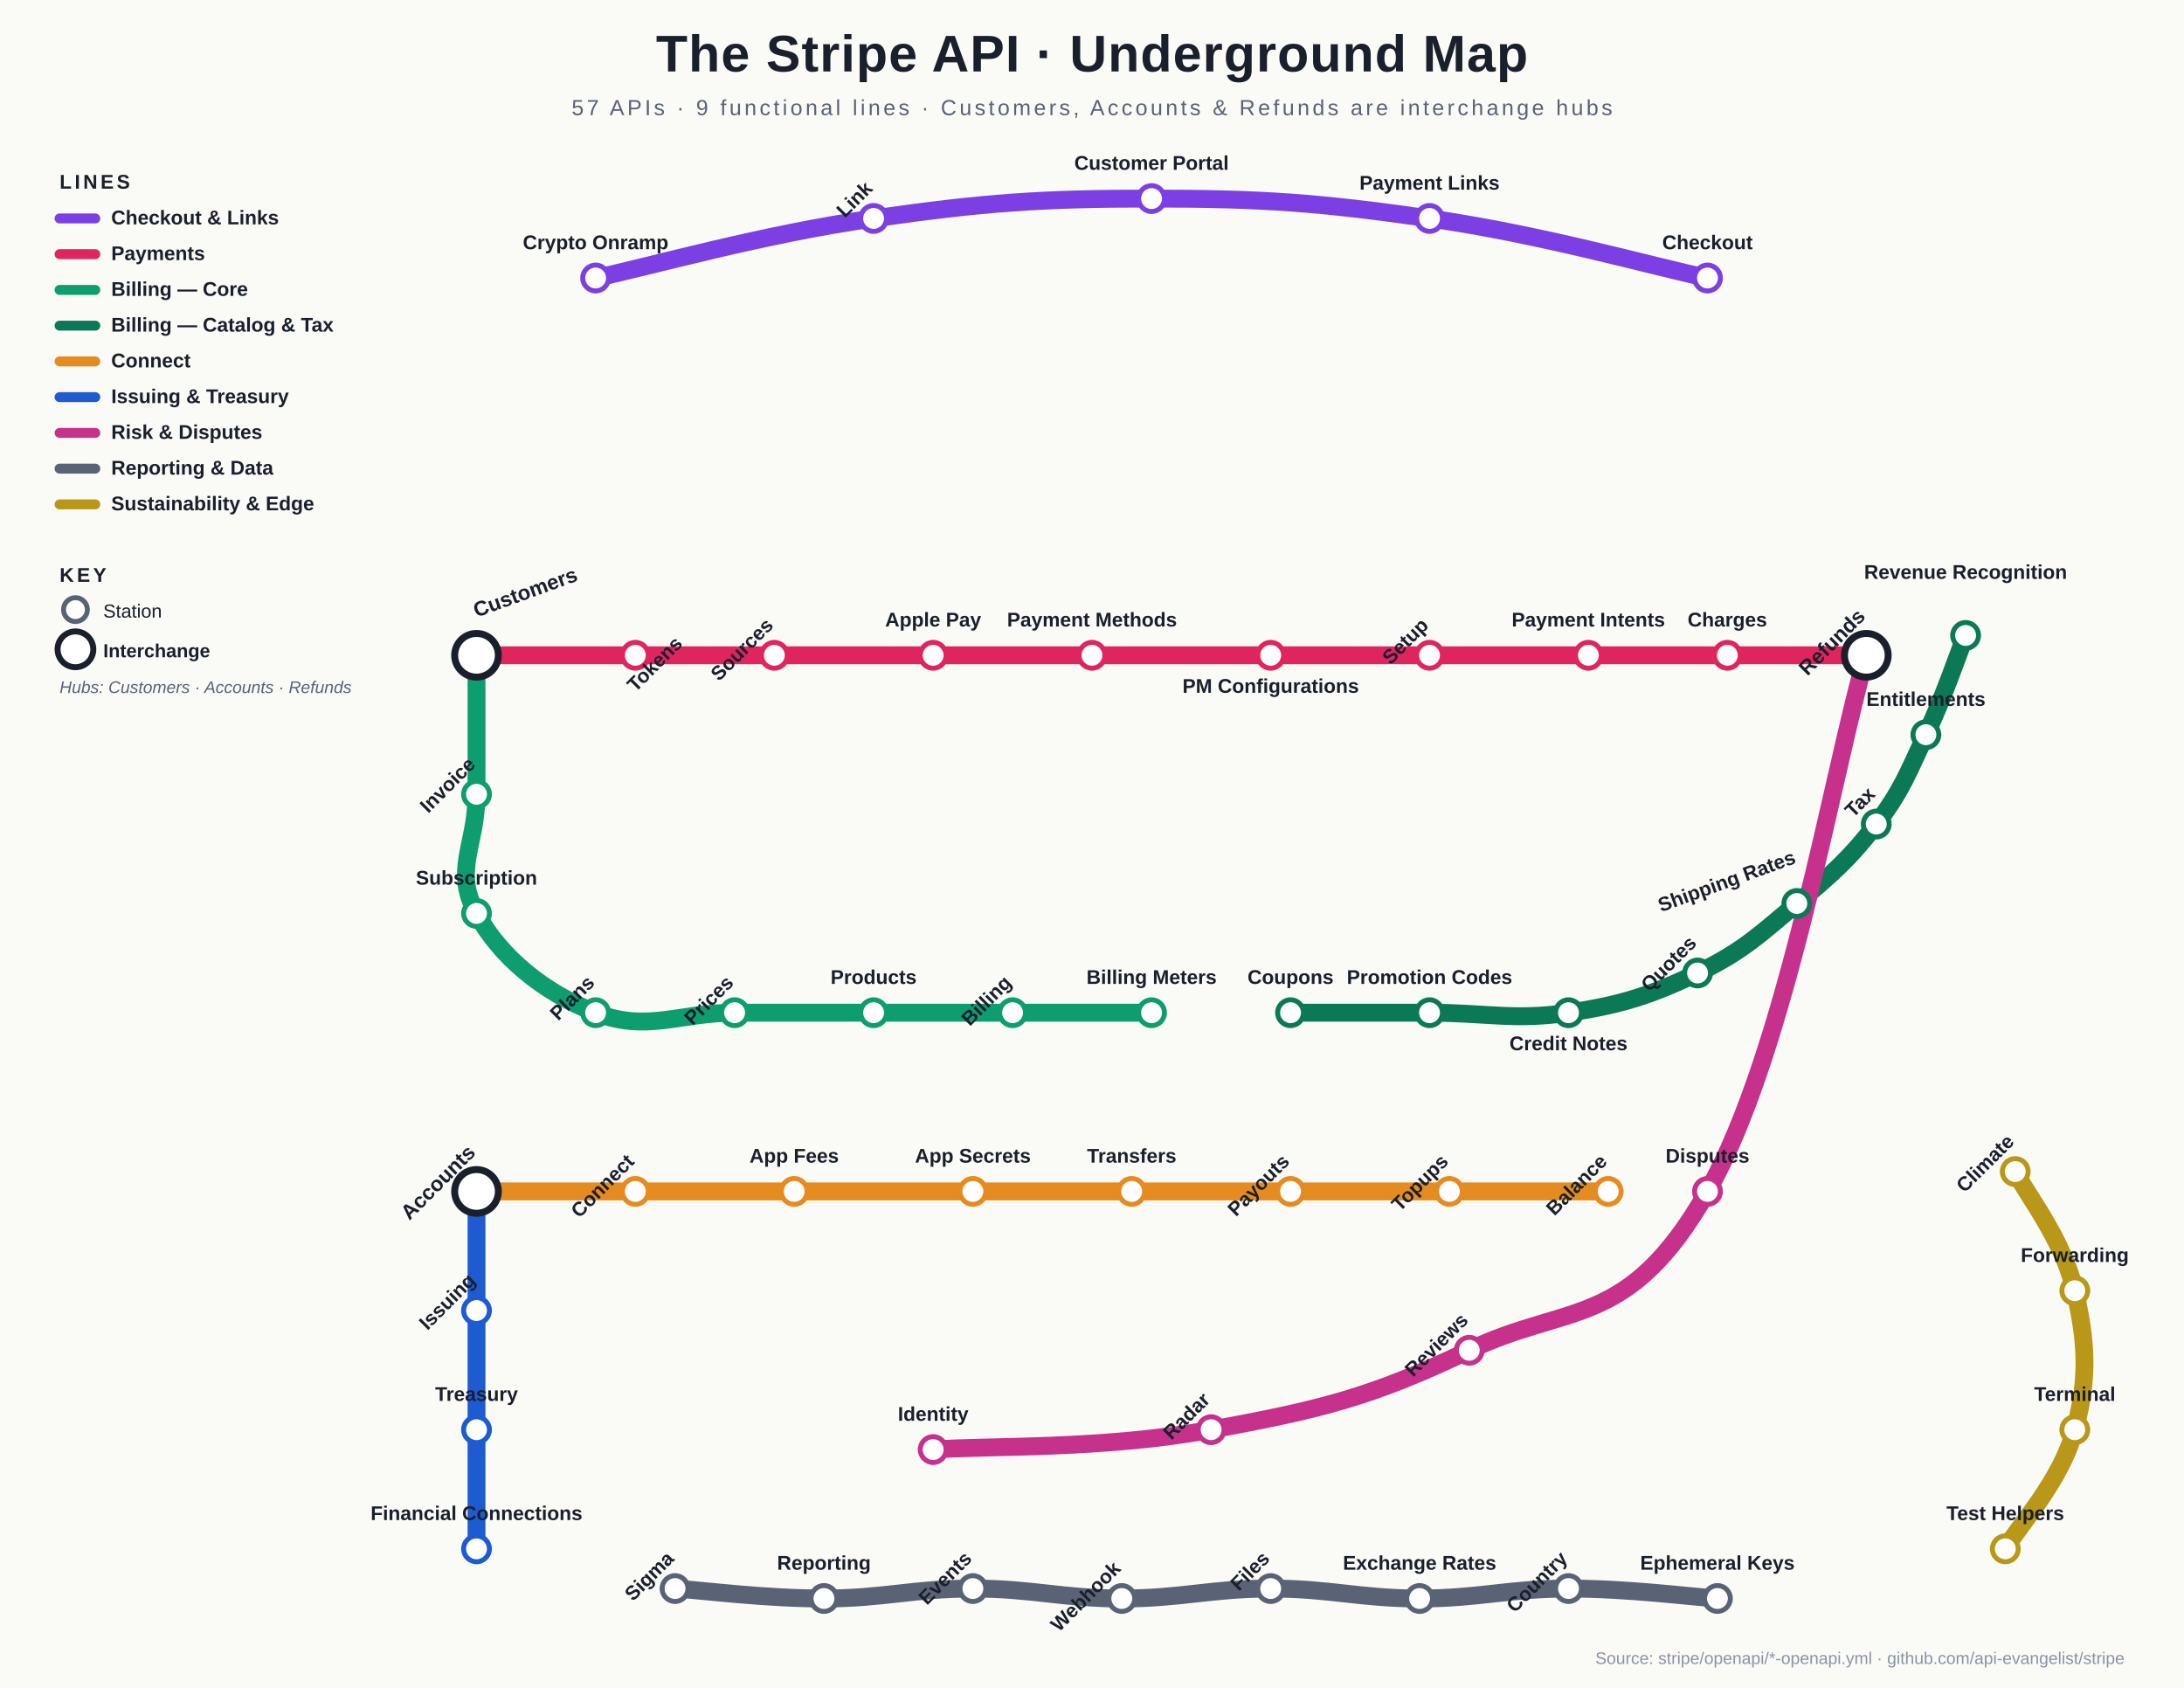
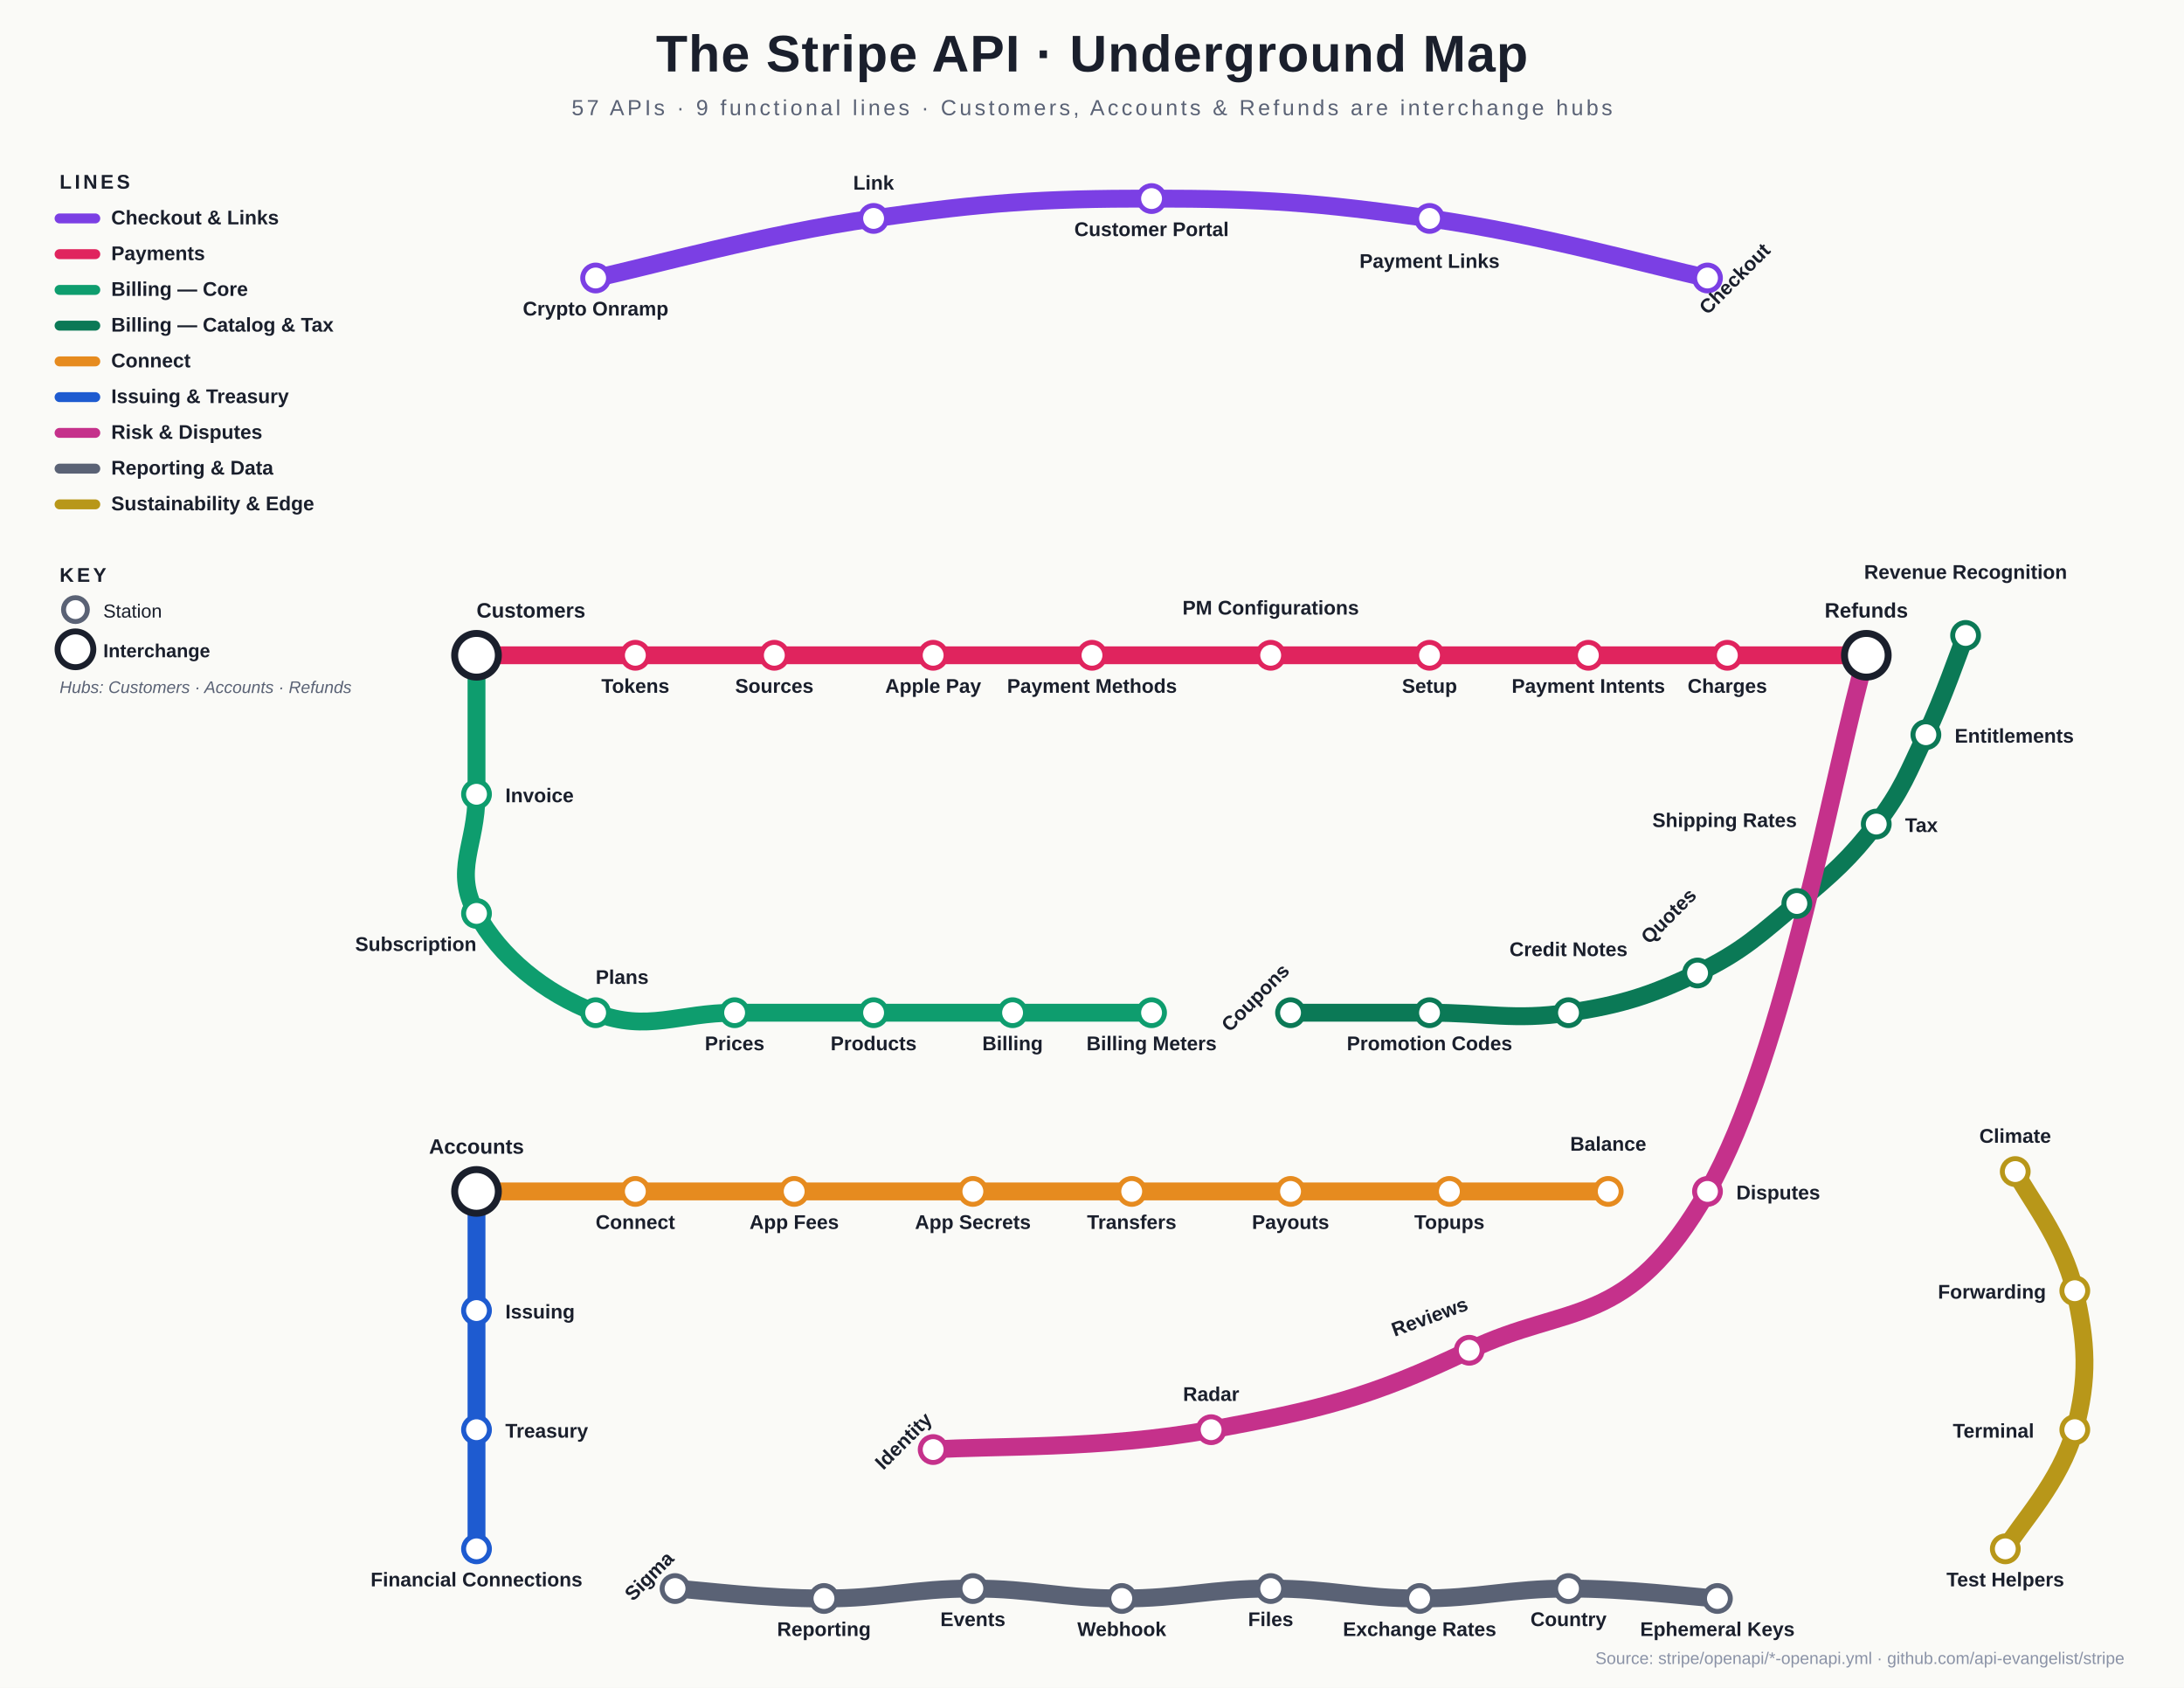
<svg xmlns="http://www.w3.org/2000/svg" viewBox="0 0 1100 850" preserveAspectRatio="xMidYMid meet" font-family="-apple-system, BlinkMacSystemFont, Helvetica Neue, Arial, sans-serif">
  <rect width="1100" height="850" fill="#FAFAF7" />
  <text x="550.0" y="36" text-anchor="middle" font-size="26" font-weight="700" fill="#1A1F2C" letter-spacing="0.5">The Stripe API · Underground Map</text>
  <text x="550.0" y="58" text-anchor="middle" font-size="11" fill="#5A6275" letter-spacing="1.5" font-weight="500">57 APIs · 9 functional lines · Customers, Accounts &amp; Refunds are interchange hubs</text>
  <g fill="none" stroke-linecap="round" stroke-linejoin="round">
    <path d="M300,140 C328.0,134.0 384.0,118.0 440,110 C496.0,102.0 524.0,100.0 580,100 C636.0,100.0 664.0,102.0 720,110 C776.0,118.0 832.0,134.0 860,140" stroke="#7B3FE4" stroke-width="9" />
    <path d="M240,330 C256.0,330.0 290.0,330.0 320,330 C350.0,330.0 360.0,330.0 390,330 C420.0,330.0 438.0,330.0 470,330 C502.0,330.0 516.0,330.0 550,330 C584.0,330.0 606.0,330.0 640,330 C674.0,330.0 688.0,330.0 720,330 C752.0,330.0 770.0,330.0 800,330 C830.0,330.0 842.0,330.0 870,330 C898.0,330.0 926.0,330.0 940,330" stroke="#E0245E" stroke-width="9" />
    <path d="M240,330 C240.0,344.0 240.0,374.0 240,400 C240.0,426.0 228.0,438.0 240,460 C252.0,482.0 274.0,500.0 300,510 C326.0,520.0 342.0,510.0 370,510 C398.0,510.0 412.0,510.0 440,510 C468.0,510.0 482.0,510.0 510,510 C538.0,510.0 566.0,510.0 580,510" stroke="#0E9D6E" stroke-width="9" />
    <path d="M650,510 C664.0,510.0 692.0,510.0 720,510 C748.0,510.0 763.0,514.0 790,510 C817.0,506.0 832.0,501.0 855,490 C878.0,479.0 887.0,470.0 905,455 C923.0,440.0 932.0,432.0 945,415 C958.0,398.0 961.0,389.0 970,370 C979.0,351.0 986.0,330.0 990,320" stroke="#0B7956" stroke-width="9" />
    <path d="M240,600 C256.0,600.0 288.0,600.0 320,600 C352.0,600.0 366.0,600.0 400,600 C434.0,600.0 456.0,600.0 490,600 C524.0,600.0 538.0,600.0 570,600 C602.0,600.0 618.0,600.0 650,600 C682.0,600.0 698.0,600.0 730,600 C762.0,600.0 794.0,600.0 810,600" stroke="#E68B1F" stroke-width="9" />
    <path d="M240,600 C240.0,612.0 240.0,636.0 240,660 C240.0,684.0 240.0,696.0 240,720 C240.0,744.0 240.0,768.0 240,780" stroke="#1E5BD0" stroke-width="9" />
    <path d="M470,730 C498.0,728.0 556.0,730.0 610,720 C664.0,710.0 690.0,704.0 740,680 C790.0,656.0 820.0,670.0 860,600 C900.0,530.0 924.0,384.0 940,330" stroke="#C5318B" stroke-width="9" />
    <path d="M340,800 C355.0,801.0 385.0,805.0 415,805 C445.0,805.0 460.0,800.0 490,800 C520.0,800.0 535.0,805.0 565,805 C595.0,805.0 610.0,800.0 640,800 C670.0,800.0 685.0,805.0 715,805 C745.0,805.0 760.0,800.0 790,800 C820.0,800.0 850.0,804.0 865,805" stroke="#5A6275" stroke-width="9" />
    <path d="M1015,590 C1021.0,602.0 1039.0,624.0 1045,650 C1051.0,676.0 1052.0,694.0 1045,720 C1038.0,746.0 1017.0,768.0 1010,780" stroke="#B89719" stroke-width="9" />
  </g>
  <circle cx="240" cy="330" r="11" fill="#FFFFFF" stroke="#1A1F2C" stroke-width="3.5" />
-   <text x="240" y="311" font-size="10.5" fill="#1A1F2C" text-anchor="start" font-weight="700" transform="rotate(-20 240 311)">Customers</text>
+   <text x="240" y="311" font-size="10.5" fill="#1A1F2C" text-anchor="start" font-weight="700">Customers</text>
  <circle cx="940" cy="330" r="11" fill="#FFFFFF" stroke="#1A1F2C" stroke-width="3.5" />
-   <text x="940" y="311" font-size="10.5" fill="#1A1F2C" text-anchor="end" font-weight="700" transform="rotate(-45 940 311)">Refunds</text>
+   <text x="940" y="311" font-size="10.5" fill="#1A1F2C" text-anchor="middle" font-weight="700">Refunds</text>
  <circle cx="240" cy="600" r="11" fill="#FFFFFF" stroke="#1A1F2C" stroke-width="3.5" />
-   <text x="240" y="581" font-size="10.5" fill="#1A1F2C" text-anchor="end" font-weight="700" transform="rotate(-45 240 581)">Accounts</text>
+   <text x="240" y="581" font-size="10.5" fill="#1A1F2C" text-anchor="middle" font-weight="700">Accounts</text>
  <circle cx="300" cy="140" r="6.5" fill="#FFFFFF" stroke="#7B3FE4" stroke-width="2.5" />
-   <text x="300" y="125.5" font-size="10" fill="#1A1F2C" text-anchor="middle" font-weight="600">Crypto Onramp</text>
+   <text x="300" y="158.9" font-size="10" fill="#1A1F2C" text-anchor="middle" font-weight="600">Crypto Onramp</text>
  <circle cx="440" cy="110" r="6.5" fill="#FFFFFF" stroke="#7B3FE4" stroke-width="2.5" />
-   <text x="440" y="95.5" font-size="10" fill="#1A1F2C" text-anchor="end" font-weight="600" transform="rotate(-45 440 95.5)">Link</text>
+   <text x="440" y="95.5" font-size="10" fill="#1A1F2C" text-anchor="middle" font-weight="600">Link</text>
  <circle cx="580" cy="100" r="6.5" fill="#FFFFFF" stroke="#7B3FE4" stroke-width="2.5" />
-   <text x="580" y="85.5" font-size="10" fill="#1A1F2C" text-anchor="middle" font-weight="600">Customer Portal</text>
+   <text x="580" y="118.9" font-size="10" fill="#1A1F2C" text-anchor="middle" font-weight="600">Customer Portal</text>
  <circle cx="720" cy="110" r="6.5" fill="#FFFFFF" stroke="#7B3FE4" stroke-width="2.5" />
-   <text x="720" y="95.5" font-size="10" fill="#1A1F2C" text-anchor="middle" font-weight="600">Payment Links</text>
+   <text x="720" y="134.9" font-size="10" fill="#1A1F2C" text-anchor="middle" font-weight="600">Payment Links</text>
  <circle cx="860" cy="140" r="6.5" fill="#FFFFFF" stroke="#7B3FE4" stroke-width="2.5" />
-   <text x="860" y="125.5" font-size="10" fill="#1A1F2C" text-anchor="middle" font-weight="600">Checkout</text>
+   <text x="860" y="158.9" font-size="10" fill="#1A1F2C" text-anchor="start" font-weight="600" transform="rotate(-45 860 158.9)">Checkout</text>
  <circle cx="320" cy="330" r="6.5" fill="#FFFFFF" stroke="#E0245E" stroke-width="2.5" />
-   <text x="320" y="348.9" font-size="10" fill="#1A1F2C" text-anchor="start" font-weight="600" transform="rotate(-45 320 348.9)">Tokens</text>
+   <text x="320" y="348.9" font-size="10" fill="#1A1F2C" text-anchor="middle" font-weight="600">Tokens</text>
  <circle cx="390" cy="330" r="6.5" fill="#FFFFFF" stroke="#E0245E" stroke-width="2.5" />
-   <text x="390" y="315.5" font-size="10" fill="#1A1F2C" text-anchor="end" font-weight="600" transform="rotate(-45 390 315.5)">Sources</text>
+   <text x="390" y="348.9" font-size="10" fill="#1A1F2C" text-anchor="middle" font-weight="600">Sources</text>
  <circle cx="470" cy="330" r="6.5" fill="#FFFFFF" stroke="#E0245E" stroke-width="2.5" />
-   <text x="470" y="315.5" font-size="10" fill="#1A1F2C" text-anchor="middle" font-weight="600">Apple Pay</text>
+   <text x="470" y="348.9" font-size="10" fill="#1A1F2C" text-anchor="middle" font-weight="600">Apple Pay</text>
  <circle cx="550" cy="330" r="6.5" fill="#FFFFFF" stroke="#E0245E" stroke-width="2.5" />
-   <text x="550" y="315.5" font-size="10" fill="#1A1F2C" text-anchor="middle" font-weight="600">Payment Methods</text>
+   <text x="550" y="348.9" font-size="10" fill="#1A1F2C" text-anchor="middle" font-weight="600">Payment Methods</text>
  <circle cx="640" cy="330" r="6.5" fill="#FFFFFF" stroke="#E0245E" stroke-width="2.5" />
-   <text x="640" y="348.9" font-size="10" fill="#1A1F2C" text-anchor="middle" font-weight="600">PM Configurations</text>
+   <text x="640" y="309.5" font-size="10" fill="#1A1F2C" text-anchor="middle" font-weight="600">PM Configurations</text>
  <circle cx="720" cy="330" r="6.5" fill="#FFFFFF" stroke="#E0245E" stroke-width="2.5" />
-   <text x="720" y="315.5" font-size="10" fill="#1A1F2C" text-anchor="end" font-weight="600" transform="rotate(-45 720 315.5)">Setup</text>
+   <text x="720" y="348.9" font-size="10" fill="#1A1F2C" text-anchor="middle" font-weight="600">Setup</text>
  <circle cx="800" cy="330" r="6.5" fill="#FFFFFF" stroke="#E0245E" stroke-width="2.5" />
-   <text x="800" y="315.5" font-size="10" fill="#1A1F2C" text-anchor="middle" font-weight="600">Payment Intents</text>
+   <text x="800" y="348.9" font-size="10" fill="#1A1F2C" text-anchor="middle" font-weight="600">Payment Intents</text>
  <circle cx="870" cy="330" r="6.5" fill="#FFFFFF" stroke="#E0245E" stroke-width="2.5" />
-   <text x="870" y="315.5" font-size="10" fill="#1A1F2C" text-anchor="middle" font-weight="600">Charges</text>
+   <text x="870" y="348.9" font-size="10" fill="#1A1F2C" text-anchor="middle" font-weight="600">Charges</text>
  <circle cx="240" cy="400" r="6.5" fill="#FFFFFF" stroke="#0E9D6E" stroke-width="2.5" />
-   <text x="240" y="385.5" font-size="10" fill="#1A1F2C" text-anchor="end" font-weight="600" transform="rotate(-45 240 385.5)">Invoice</text>
+   <text x="254.5" y="404" font-size="10" fill="#1A1F2C" text-anchor="start" font-weight="600">Invoice</text>
  <circle cx="240" cy="460" r="6.5" fill="#FFFFFF" stroke="#0E9D6E" stroke-width="2.5" />
-   <text x="240" y="445.5" font-size="10" fill="#1A1F2C" text-anchor="middle" font-weight="600">Subscription</text>
+   <text x="240" y="478.9" font-size="10" fill="#1A1F2C" text-anchor="end" font-weight="600">Subscription</text>
  <circle cx="300" cy="510" r="6.5" fill="#FFFFFF" stroke="#0E9D6E" stroke-width="2.5" />
-   <text x="300" y="495.5" font-size="10" fill="#1A1F2C" text-anchor="end" font-weight="600" transform="rotate(-45 300 495.5)">Plans</text>
+   <text x="300" y="495.5" font-size="10" fill="#1A1F2C" text-anchor="start" font-weight="600">Plans</text>
  <circle cx="370" cy="510" r="6.5" fill="#FFFFFF" stroke="#0E9D6E" stroke-width="2.5" />
-   <text x="370" y="495.5" font-size="10" fill="#1A1F2C" text-anchor="end" font-weight="600" transform="rotate(-45 370 495.5)">Prices</text>
+   <text x="370" y="528.9" font-size="10" fill="#1A1F2C" text-anchor="middle" font-weight="600">Prices</text>
  <circle cx="440" cy="510" r="6.5" fill="#FFFFFF" stroke="#0E9D6E" stroke-width="2.5" />
-   <text x="440" y="495.5" font-size="10" fill="#1A1F2C" text-anchor="middle" font-weight="600">Products</text>
+   <text x="440" y="528.9" font-size="10" fill="#1A1F2C" text-anchor="middle" font-weight="600">Products</text>
  <circle cx="510" cy="510" r="6.5" fill="#FFFFFF" stroke="#0E9D6E" stroke-width="2.5" />
-   <text x="510" y="495.5" font-size="10" fill="#1A1F2C" text-anchor="end" font-weight="600" transform="rotate(-45 510 495.5)">Billing</text>
+   <text x="510" y="528.9" font-size="10" fill="#1A1F2C" text-anchor="middle" font-weight="600">Billing</text>
  <circle cx="580" cy="510" r="6.5" fill="#FFFFFF" stroke="#0E9D6E" stroke-width="2.5" />
-   <text x="580" y="495.5" font-size="10" fill="#1A1F2C" text-anchor="middle" font-weight="600">Billing Meters</text>
+   <text x="580" y="528.9" font-size="10" fill="#1A1F2C" text-anchor="middle" font-weight="600">Billing Meters</text>
  <circle cx="650" cy="510" r="6.5" fill="#FFFFFF" stroke="#0B7956" stroke-width="2.5" />
-   <text x="650" y="495.5" font-size="10" fill="#1A1F2C" text-anchor="middle" font-weight="600">Coupons</text>
+   <text x="650" y="489.5" font-size="10" fill="#1A1F2C" text-anchor="end" font-weight="600" transform="rotate(-45 650 489.5)">Coupons</text>
  <circle cx="720" cy="510" r="6.5" fill="#FFFFFF" stroke="#0B7956" stroke-width="2.5" />
-   <text x="720" y="495.5" font-size="10" fill="#1A1F2C" text-anchor="middle" font-weight="600">Promotion Codes</text>
+   <text x="720" y="528.9" font-size="10" fill="#1A1F2C" text-anchor="middle" font-weight="600">Promotion Codes</text>
  <circle cx="790" cy="510" r="6.5" fill="#FFFFFF" stroke="#0B7956" stroke-width="2.5" />
-   <text x="790" y="528.9" font-size="10" fill="#1A1F2C" text-anchor="middle" font-weight="600">Credit Notes</text>
+   <text x="790" y="481.5" font-size="10" fill="#1A1F2C" text-anchor="middle" font-weight="600">Credit Notes</text>
  <circle cx="855" cy="490" r="6.5" fill="#FFFFFF" stroke="#0B7956" stroke-width="2.5" />
-   <text x="855" y="475.5" font-size="10" fill="#1A1F2C" text-anchor="end" font-weight="600" transform="rotate(-45 855 475.5)">Quotes</text>
+   <text x="855" y="451.5" font-size="10" fill="#1A1F2C" text-anchor="end" font-weight="600" transform="rotate(-45 855 451.5)">Quotes</text>
  <circle cx="905" cy="455" r="6.5" fill="#FFFFFF" stroke="#0B7956" stroke-width="2.5" />
-   <text x="905" y="434.5" font-size="10" fill="#1A1F2C" text-anchor="end" font-weight="600" transform="rotate(-20 905 434.5)">Shipping Rates</text>
+   <text x="905" y="416.5" font-size="10" fill="#1A1F2C" text-anchor="end" font-weight="600">Shipping Rates</text>
  <circle cx="945" cy="415" r="6.5" fill="#FFFFFF" stroke="#0B7956" stroke-width="2.5" />
-   <text x="945" y="400.5" font-size="10" fill="#1A1F2C" text-anchor="end" font-weight="600" transform="rotate(-45 945 400.5)">Tax</text>
+   <text x="959.5" y="419" font-size="10" fill="#1A1F2C" text-anchor="start" font-weight="600">Tax</text>
  <circle cx="970" cy="370" r="6.5" fill="#FFFFFF" stroke="#0B7956" stroke-width="2.5" />
-   <text x="970" y="355.5" font-size="10" fill="#1A1F2C" text-anchor="middle" font-weight="600">Entitlements</text>
+   <text x="984.5" y="374" font-size="10" fill="#1A1F2C" text-anchor="start" font-weight="600">Entitlements</text>
  <circle cx="990" cy="320" r="6.5" fill="#FFFFFF" stroke="#0B7956" stroke-width="2.5" />
  <text x="990" y="291.5" font-size="10" fill="#1A1F2C" text-anchor="middle" font-weight="600">Revenue Recognition</text>
  <circle cx="320" cy="600" r="6.5" fill="#FFFFFF" stroke="#E68B1F" stroke-width="2.5" />
-   <text x="320" y="585.5" font-size="10" fill="#1A1F2C" text-anchor="end" font-weight="600" transform="rotate(-45 320 585.5)">Connect</text>
+   <text x="320" y="618.9" font-size="10" fill="#1A1F2C" text-anchor="middle" font-weight="600">Connect</text>
  <circle cx="400" cy="600" r="6.5" fill="#FFFFFF" stroke="#E68B1F" stroke-width="2.5" />
-   <text x="400" y="585.5" font-size="10" fill="#1A1F2C" text-anchor="middle" font-weight="600">App Fees</text>
+   <text x="400" y="618.9" font-size="10" fill="#1A1F2C" text-anchor="middle" font-weight="600">App Fees</text>
  <circle cx="490" cy="600" r="6.5" fill="#FFFFFF" stroke="#E68B1F" stroke-width="2.5" />
-   <text x="490" y="585.5" font-size="10" fill="#1A1F2C" text-anchor="middle" font-weight="600">App Secrets</text>
+   <text x="490" y="618.9" font-size="10" fill="#1A1F2C" text-anchor="middle" font-weight="600">App Secrets</text>
  <circle cx="570" cy="600" r="6.5" fill="#FFFFFF" stroke="#E68B1F" stroke-width="2.5" />
-   <text x="570" y="585.5" font-size="10" fill="#1A1F2C" text-anchor="middle" font-weight="600">Transfers</text>
+   <text x="570" y="618.9" font-size="10" fill="#1A1F2C" text-anchor="middle" font-weight="600">Transfers</text>
  <circle cx="650" cy="600" r="6.5" fill="#FFFFFF" stroke="#E68B1F" stroke-width="2.5" />
-   <text x="650" y="585.5" font-size="10" fill="#1A1F2C" text-anchor="end" font-weight="600" transform="rotate(-45 650 585.5)">Payouts</text>
+   <text x="650" y="618.9" font-size="10" fill="#1A1F2C" text-anchor="middle" font-weight="600">Payouts</text>
  <circle cx="730" cy="600" r="6.5" fill="#FFFFFF" stroke="#E68B1F" stroke-width="2.5" />
-   <text x="730" y="585.5" font-size="10" fill="#1A1F2C" text-anchor="end" font-weight="600" transform="rotate(-45 730 585.5)">Topups</text>
+   <text x="730" y="618.9" font-size="10" fill="#1A1F2C" text-anchor="middle" font-weight="600">Topups</text>
  <circle cx="810" cy="600" r="6.5" fill="#FFFFFF" stroke="#E68B1F" stroke-width="2.5" />
-   <text x="810" y="585.5" font-size="10" fill="#1A1F2C" text-anchor="end" font-weight="600" transform="rotate(-45 810 585.5)">Balance</text>
+   <text x="810" y="579.5" font-size="10" fill="#1A1F2C" text-anchor="middle" font-weight="600">Balance</text>
  <circle cx="240" cy="660" r="6.5" fill="#FFFFFF" stroke="#1E5BD0" stroke-width="2.5" />
-   <text x="240" y="645.5" font-size="10" fill="#1A1F2C" text-anchor="end" font-weight="600" transform="rotate(-45 240 645.5)">Issuing</text>
+   <text x="254.5" y="664" font-size="10" fill="#1A1F2C" text-anchor="start" font-weight="600">Issuing</text>
  <circle cx="240" cy="720" r="6.5" fill="#FFFFFF" stroke="#1E5BD0" stroke-width="2.5" />
-   <text x="240" y="705.5" font-size="10" fill="#1A1F2C" text-anchor="middle" font-weight="600">Treasury</text>
+   <text x="254.5" y="724" font-size="10" fill="#1A1F2C" text-anchor="start" font-weight="600">Treasury</text>
  <circle cx="240" cy="780" r="6.5" fill="#FFFFFF" stroke="#1E5BD0" stroke-width="2.5" />
-   <text x="240" y="765.5" font-size="10" fill="#1A1F2C" text-anchor="middle" font-weight="600">Financial Connections</text>
+   <text x="240" y="798.9" font-size="10" fill="#1A1F2C" text-anchor="middle" font-weight="600">Financial Connections</text>
  <circle cx="470" cy="730" r="6.5" fill="#FFFFFF" stroke="#C5318B" stroke-width="2.5" />
-   <text x="470" y="715.5" font-size="10" fill="#1A1F2C" text-anchor="middle" font-weight="600">Identity</text>
+   <text x="470" y="715.5" font-size="10" fill="#1A1F2C" text-anchor="end" font-weight="600" transform="rotate(-45 470 715.5)">Identity</text>
  <circle cx="610" cy="720" r="6.5" fill="#FFFFFF" stroke="#C5318B" stroke-width="2.5" />
-   <text x="610" y="705.5" font-size="10" fill="#1A1F2C" text-anchor="end" font-weight="600" transform="rotate(-45 610 705.5)">Radar</text>
+   <text x="610" y="705.5" font-size="10" fill="#1A1F2C" text-anchor="middle" font-weight="600">Radar</text>
  <circle cx="740" cy="680" r="6.5" fill="#FFFFFF" stroke="#C5318B" stroke-width="2.5" />
-   <text x="740" y="665.5" font-size="10" fill="#1A1F2C" text-anchor="end" font-weight="600" transform="rotate(-45 740 665.5)">Reviews</text>
+   <text x="740" y="659.5" font-size="10" fill="#1A1F2C" text-anchor="end" font-weight="600" transform="rotate(-20 740 659.5)">Reviews</text>
  <circle cx="860" cy="600" r="6.5" fill="#FFFFFF" stroke="#C5318B" stroke-width="2.5" />
-   <text x="860" y="585.5" font-size="10" fill="#1A1F2C" text-anchor="middle" font-weight="600">Disputes</text>
+   <text x="874.5" y="604" font-size="10" fill="#1A1F2C" text-anchor="start" font-weight="600">Disputes</text>
  <circle cx="340" cy="800" r="6.5" fill="#FFFFFF" stroke="#5A6275" stroke-width="2.5" />
  <text x="340" y="785.5" font-size="10" fill="#1A1F2C" text-anchor="end" font-weight="600" transform="rotate(-45 340 785.5)">Sigma</text>
  <circle cx="415" cy="805" r="6.5" fill="#FFFFFF" stroke="#5A6275" stroke-width="2.5" />
-   <text x="415" y="790.5" font-size="10" fill="#1A1F2C" text-anchor="middle" font-weight="600">Reporting</text>
+   <text x="415" y="823.9" font-size="10" fill="#1A1F2C" text-anchor="middle" font-weight="600">Reporting</text>
  <circle cx="490" cy="800" r="6.5" fill="#FFFFFF" stroke="#5A6275" stroke-width="2.5" />
-   <text x="490" y="785.5" font-size="10" fill="#1A1F2C" text-anchor="end" font-weight="600" transform="rotate(-45 490 785.5)">Events</text>
+   <text x="490" y="818.9" font-size="10" fill="#1A1F2C" text-anchor="middle" font-weight="600">Events</text>
  <circle cx="565" cy="805" r="6.5" fill="#FFFFFF" stroke="#5A6275" stroke-width="2.5" />
-   <text x="565" y="790.5" font-size="10" fill="#1A1F2C" text-anchor="end" font-weight="600" transform="rotate(-45 565 790.5)">Webhook</text>
+   <text x="565" y="823.9" font-size="10" fill="#1A1F2C" text-anchor="middle" font-weight="600">Webhook</text>
  <circle cx="640" cy="800" r="6.5" fill="#FFFFFF" stroke="#5A6275" stroke-width="2.5" />
-   <text x="640" y="785.5" font-size="10" fill="#1A1F2C" text-anchor="end" font-weight="600" transform="rotate(-45 640 785.5)">Files</text>
+   <text x="640" y="818.9" font-size="10" fill="#1A1F2C" text-anchor="middle" font-weight="600">Files</text>
  <circle cx="715" cy="805" r="6.5" fill="#FFFFFF" stroke="#5A6275" stroke-width="2.5" />
-   <text x="715" y="790.5" font-size="10" fill="#1A1F2C" text-anchor="middle" font-weight="600">Exchange Rates</text>
+   <text x="715" y="823.9" font-size="10" fill="#1A1F2C" text-anchor="middle" font-weight="600">Exchange Rates</text>
  <circle cx="790" cy="800" r="6.5" fill="#FFFFFF" stroke="#5A6275" stroke-width="2.5" />
-   <text x="790" y="785.5" font-size="10" fill="#1A1F2C" text-anchor="end" font-weight="600" transform="rotate(-45 790 785.5)">Country</text>
+   <text x="790" y="818.9" font-size="10" fill="#1A1F2C" text-anchor="middle" font-weight="600">Country</text>
  <circle cx="865" cy="805" r="6.5" fill="#FFFFFF" stroke="#5A6275" stroke-width="2.5" />
-   <text x="865" y="790.5" font-size="10" fill="#1A1F2C" text-anchor="middle" font-weight="600">Ephemeral Keys</text>
+   <text x="865" y="823.9" font-size="10" fill="#1A1F2C" text-anchor="middle" font-weight="600">Ephemeral Keys</text>
  <circle cx="1015" cy="590" r="6.5" fill="#FFFFFF" stroke="#B89719" stroke-width="2.5" />
-   <text x="1015" y="575.5" font-size="10" fill="#1A1F2C" text-anchor="end" font-weight="600" transform="rotate(-45 1015 575.5)">Climate</text>
+   <text x="1015" y="575.5" font-size="10" fill="#1A1F2C" text-anchor="middle" font-weight="600">Climate</text>
  <circle cx="1045" cy="650" r="6.5" fill="#FFFFFF" stroke="#B89719" stroke-width="2.5" />
-   <text x="1045" y="635.5" font-size="10" fill="#1A1F2C" text-anchor="middle" font-weight="600">Forwarding</text>
+   <text x="1030.5" y="654" font-size="10" fill="#1A1F2C" text-anchor="end" font-weight="600">Forwarding</text>
  <circle cx="1045" cy="720" r="6.5" fill="#FFFFFF" stroke="#B89719" stroke-width="2.5" />
-   <text x="1045" y="705.5" font-size="10" fill="#1A1F2C" text-anchor="middle" font-weight="600">Terminal</text>
+   <text x="1024.5" y="724" font-size="10" fill="#1A1F2C" text-anchor="end" font-weight="600">Terminal</text>
  <circle cx="1010" cy="780" r="6.5" fill="#FFFFFF" stroke="#B89719" stroke-width="2.5" />
-   <text x="1010" y="765.5" font-size="10" fill="#1A1F2C" text-anchor="middle" font-weight="600">Test Helpers</text>
+   <text x="1010" y="798.9" font-size="10" fill="#1A1F2C" text-anchor="middle" font-weight="600">Test Helpers</text>
  <g>
    <text x="30" y="95" font-size="10" font-weight="700" fill="#1A1F2C" letter-spacing="1.5">LINES</text>
    <line x1="30" y1="110" x2="48" y2="110" stroke="#7B3FE4" stroke-width="5" stroke-linecap="round" />
    <text x="56" y="113" font-size="10" fill="#1A1F2C" font-weight="600">Checkout &amp; Links</text>
    <line x1="30" y1="128" x2="48" y2="128" stroke="#E0245E" stroke-width="5" stroke-linecap="round" />
    <text x="56" y="131" font-size="10" fill="#1A1F2C" font-weight="600">Payments</text>
    <line x1="30" y1="146" x2="48" y2="146" stroke="#0E9D6E" stroke-width="5" stroke-linecap="round" />
    <text x="56" y="149" font-size="10" fill="#1A1F2C" font-weight="600">Billing — Core</text>
    <line x1="30" y1="164" x2="48" y2="164" stroke="#0B7956" stroke-width="5" stroke-linecap="round" />
    <text x="56" y="167" font-size="10" fill="#1A1F2C" font-weight="600">Billing — Catalog &amp; Tax</text>
    <line x1="30" y1="182" x2="48" y2="182" stroke="#E68B1F" stroke-width="5" stroke-linecap="round" />
    <text x="56" y="185" font-size="10" fill="#1A1F2C" font-weight="600">Connect</text>
    <line x1="30" y1="200" x2="48" y2="200" stroke="#1E5BD0" stroke-width="5" stroke-linecap="round" />
    <text x="56" y="203" font-size="10" fill="#1A1F2C" font-weight="600">Issuing &amp; Treasury</text>
    <line x1="30" y1="218" x2="48" y2="218" stroke="#C5318B" stroke-width="5" stroke-linecap="round" />
    <text x="56" y="221" font-size="10" fill="#1A1F2C" font-weight="600">Risk &amp; Disputes</text>
    <line x1="30" y1="236" x2="48" y2="236" stroke="#5A6275" stroke-width="5" stroke-linecap="round" />
    <text x="56" y="239" font-size="10" fill="#1A1F2C" font-weight="600">Reporting &amp; Data</text>
    <line x1="30" y1="254" x2="48" y2="254" stroke="#B89719" stroke-width="5" stroke-linecap="round" />
    <text x="56" y="257" font-size="10" fill="#1A1F2C" font-weight="600">Sustainability &amp; Edge</text>
    <text x="30" y="293" font-size="10" font-weight="700" fill="#1A1F2C" letter-spacing="1.5">KEY</text>
    <circle cx="38" cy="307" r="6" fill="#FFFFFF" stroke="#5A6275" stroke-width="2.5" />
    <text x="52" y="311" font-size="9.5" fill="#1A1F2C">Station</text>
    <circle cx="38" cy="327" r="9" fill="#FFFFFF" stroke="#1A1F2C" stroke-width="3" />
    <text x="52" y="331" font-size="9.5" fill="#1A1F2C" font-weight="600">Interchange</text>
    <text x="30" y="349" font-size="8.5" fill="#5A6275" font-style="italic">Hubs: Customers · Accounts · Refunds</text>
  </g>
  <text x="1070" y="838" text-anchor="end" font-size="8.5" fill="#8A92A6">Source: stripe/openapi/*-openapi.yml · github.com/api-evangelist/stripe</text>
</svg>
